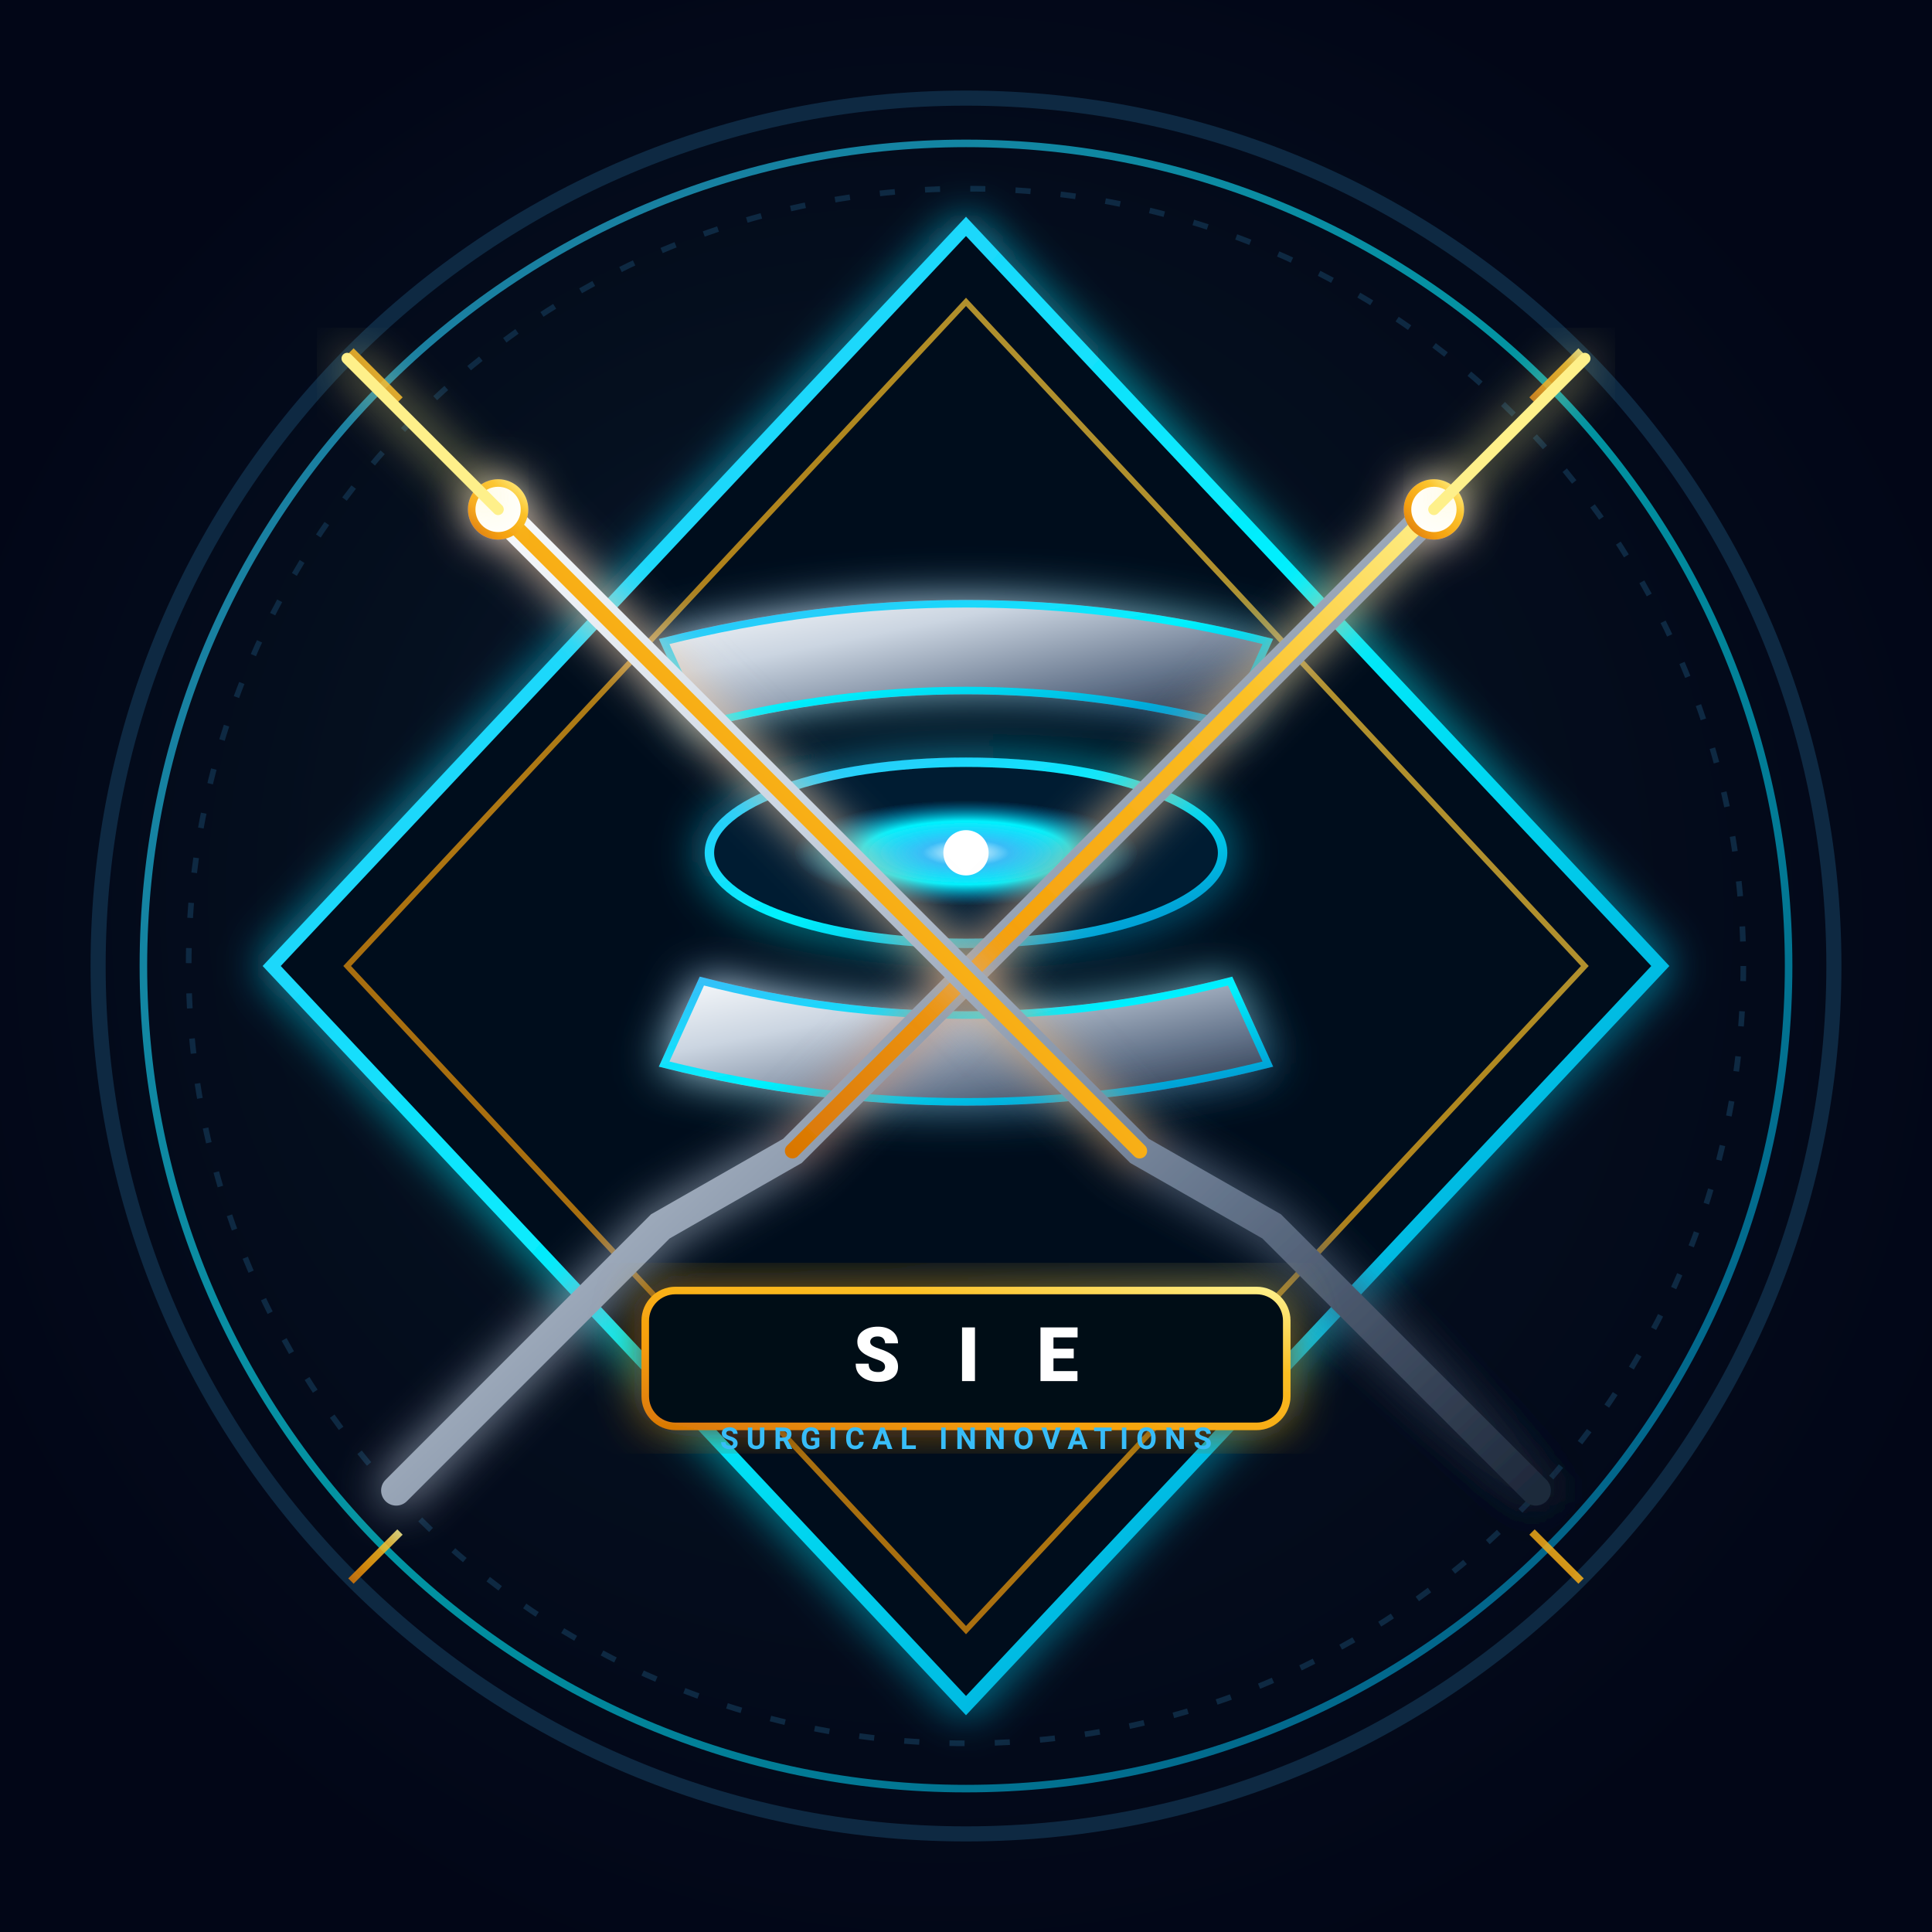
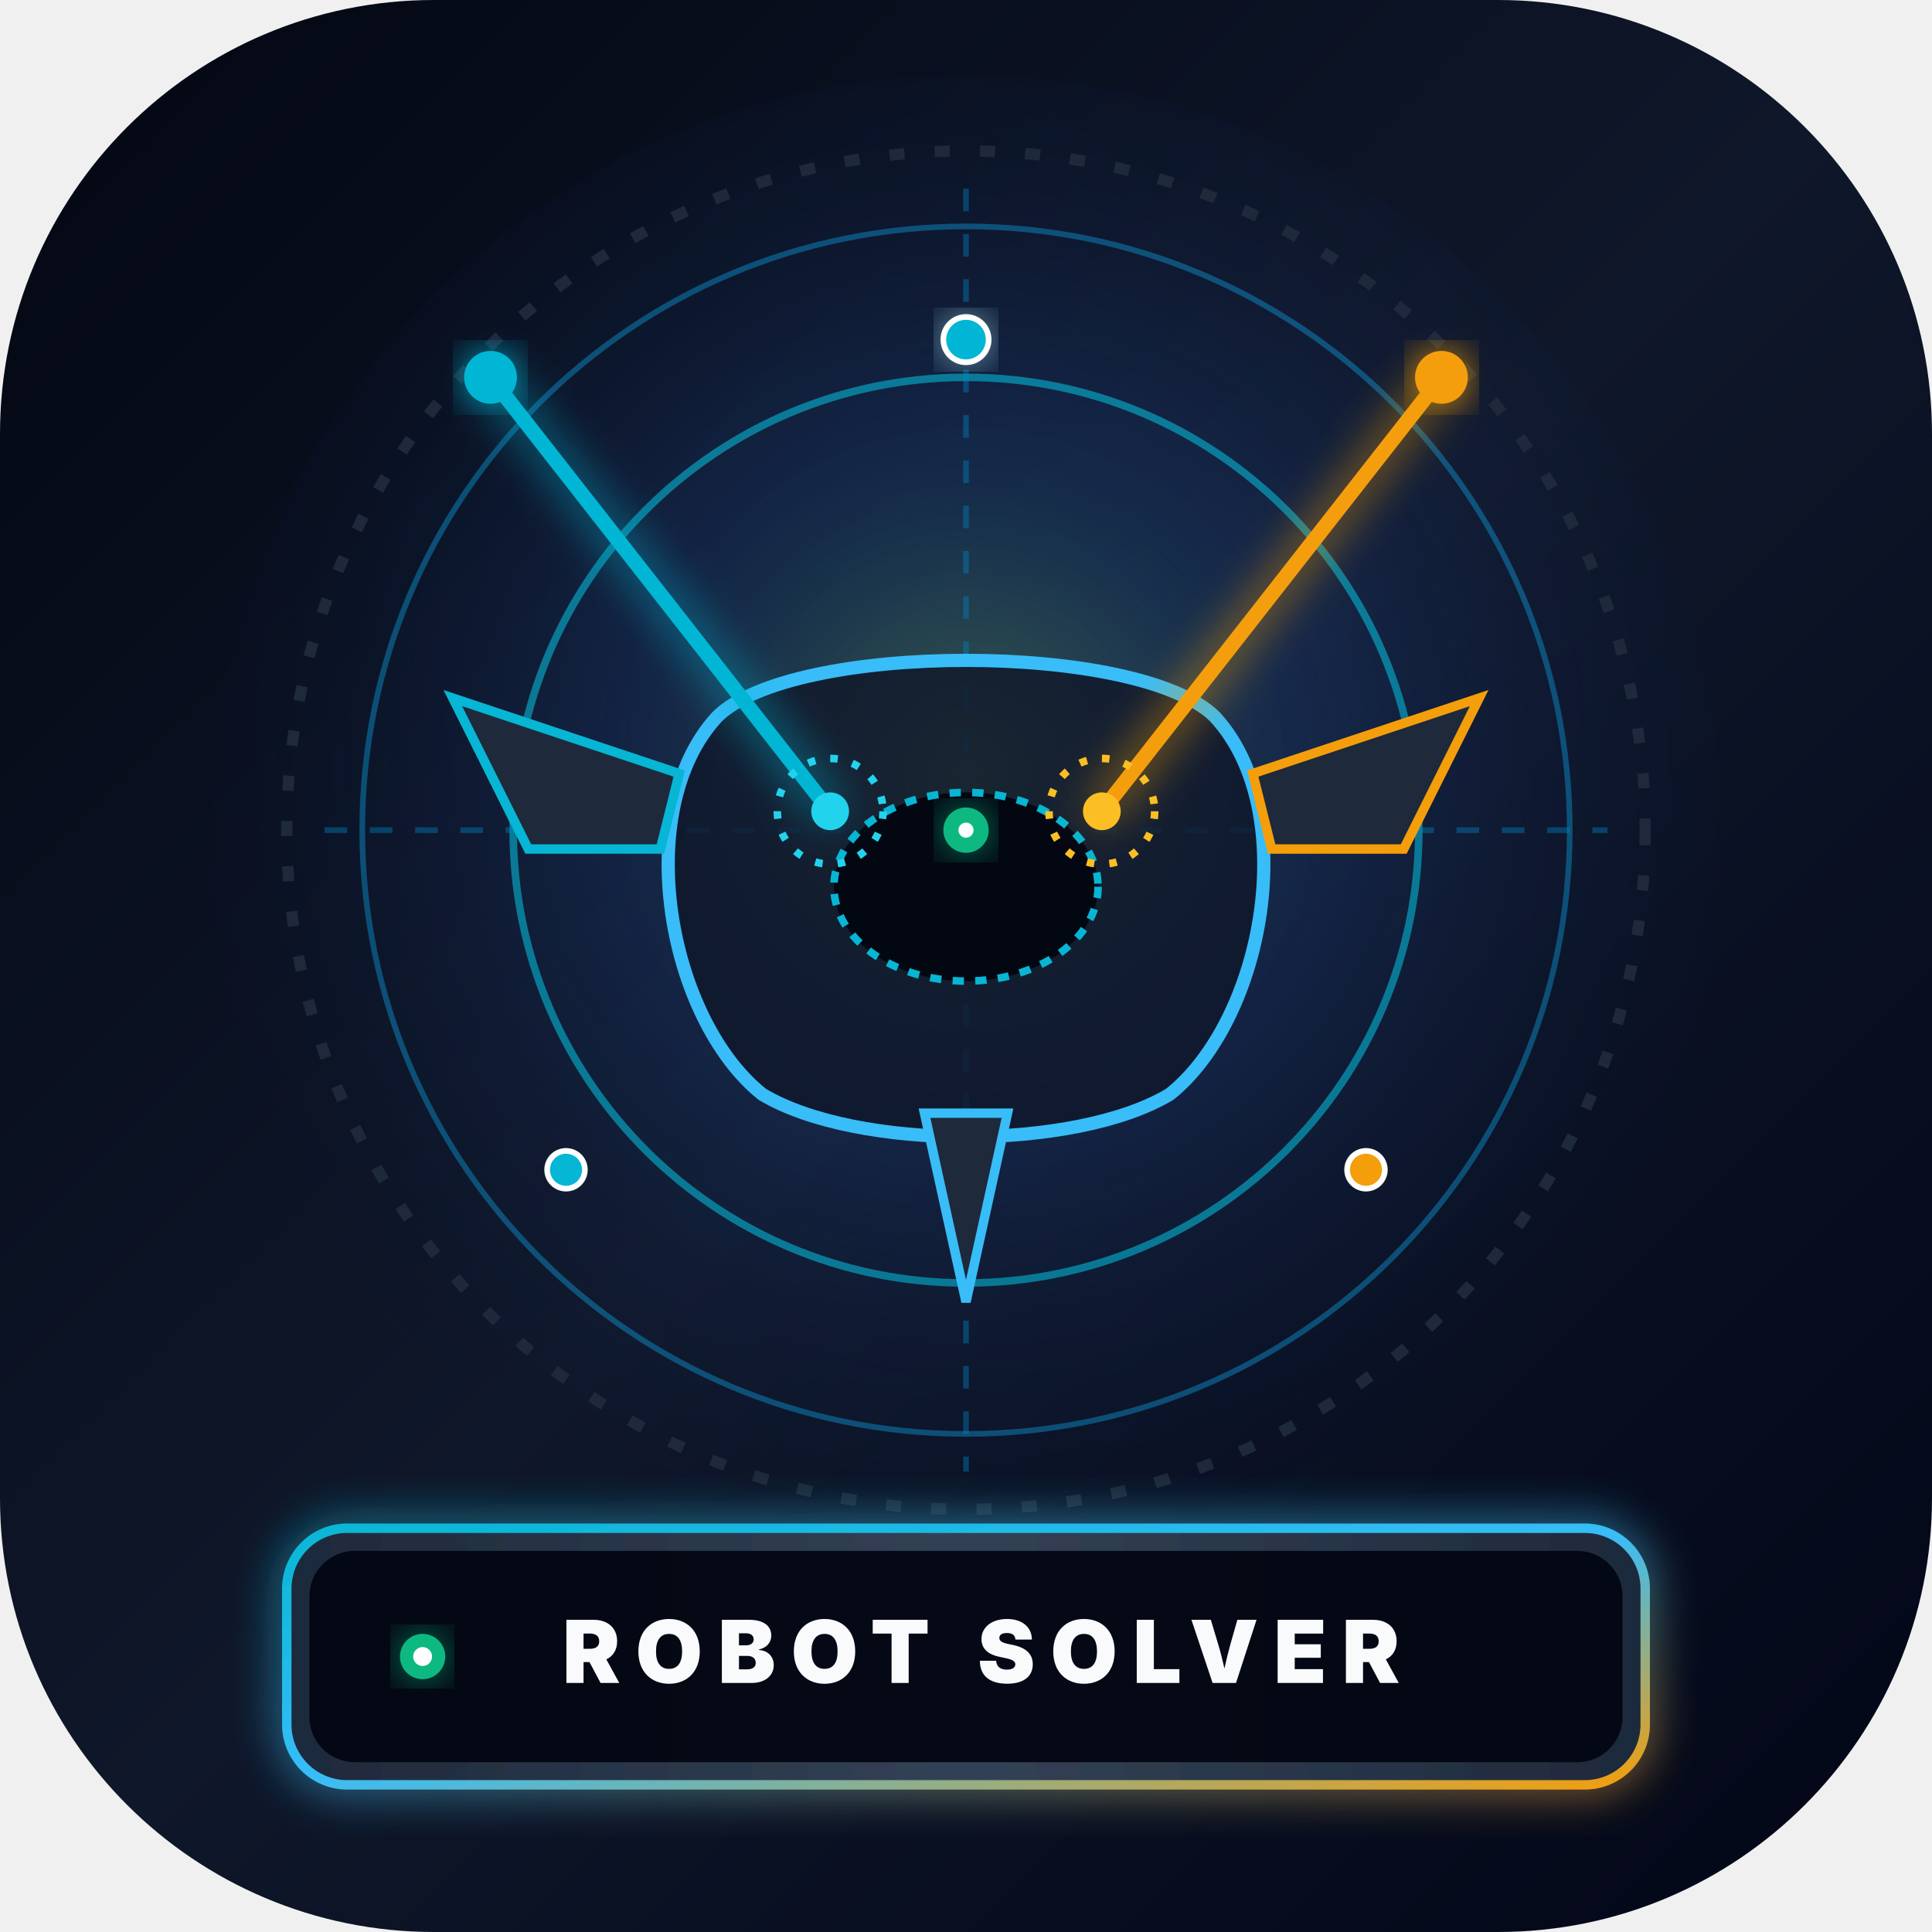
<svg xmlns="http://www.w3.org/2000/svg" viewBox="0 0 512 512" width="512" height="512">
  <defs>
-     <radialGradient id="sieBg" cx="50%" cy="50%" r="55%" fx="40%" fy="40%">
-       <stop offset="0%" stop-color="#0a192f" />
-       <stop offset="45%" stop-color="#05101f" />
+     <linearGradient id="bgGrad" x1="0%" y1="0%" x2="100%" y2="100%">
+       <stop offset="0%" stop-color="#030712" />
+       <stop offset="50%" stop-color="#0f172a" />
      <stop offset="100%" stop-color="#020617" />
+     </linearGradient>
+     <radialGradient id="opticalGlow" cx="50%" cy="45%" r="60%">
+       <stop offset="0%" stop-color="#06b6d4" stop-opacity="0.35" />
+       <stop offset="40%" stop-color="#3b82f6" stop-opacity="0.15" />
+       <stop offset="100%" stop-color="#020617" stop-opacity="0" />
    </radialGradient>
-     <linearGradient id="sieCyan" x1="0%" y1="0%" x2="100%" y2="100%">
-       <stop offset="0%" stop-color="#38bdf8" />
-       <stop offset="50%" stop-color="#00f2fe" />
-       <stop offset="100%" stop-color="#0284c7" />
+     <radialGradient id="amberGlow" cx="50%" cy="45%" r="40%">
+       <stop offset="0%" stop-color="#f59e0b" stop-opacity="0.25" />
+       <stop offset="100%" stop-color="#020617" stop-opacity="0" />
+     </radialGradient>
+     <linearGradient id="cyanAmberGrad" x1="0%" y1="0%" x2="100%" y2="100%">
+       <stop offset="0%" stop-color="#06b6d4" />
+       <stop offset="50%" stop-color="#38bdf8" />
+       <stop offset="100%" stop-color="#f59e0b" />
    </linearGradient>
-     <linearGradient id="sieGold" x1="0%" y1="100%" x2="100%" y2="0%">
-       <stop offset="0%" stop-color="#d97706" />
-       <stop offset="30%" stop-color="#f59e0b" />
-       <stop offset="70%" stop-color="#fbbf24" />
-       <stop offset="100%" stop-color="#fef08a" />
-     </linearGradient>
-     <linearGradient id="sieTitanium" x1="0%" y1="0%" x2="100%" y2="100%">
-       <stop offset="0%" stop-color="#f8fafc" />
-       <stop offset="30%" stop-color="#cbd5e1" />
-       <stop offset="70%" stop-color="#64748b" />
+     <linearGradient id="goldPlate" x1="0%" y1="0%" x2="100%" y2="0%">
+       <stop offset="0%" stop-color="#1e293b" />
+       <stop offset="50%" stop-color="#334155" />
      <stop offset="100%" stop-color="#1e293b" />
    </linearGradient>
-     <radialGradient id="corePulse" cx="50%" cy="50%" r="50%">
-       <stop offset="0%" stop-color="#ffffff" />
-       <stop offset="25%" stop-color="#38bdf8" />
-       <stop offset="60%" stop-color="#00f2fe" />
-       <stop offset="100%" stop-color="#0284c7" stop-opacity="0" />
-     </radialGradient>
-     <filter id="sieGlow" x="-20%" y="-20%" width="140%" height="140%">
+     <filter id="glow" x="-20%" y="-20%" width="140%" height="140%">
      <feGaussianBlur stdDeviation="6" result="blur" />
-       <feMerge>
-         <feMergeNode in="blur" />
-         <feMergeNode in="SourceGraphic" />
-       </feMerge>
+       <feComposite in="SourceGraphic" in2="blur" operator="over" />
    </filter>
  </defs>
-   <rect width="512" height="512" fill="url(#sieBg)" />
-   <circle cx="256" cy="256" r="230" fill="none" stroke="#0e2942" stroke-width="4" />
-   <circle cx="256" cy="256" r="218" fill="none" stroke="url(#sieCyan)" stroke-width="2" opacity="0.6" />
-   <circle cx="256" cy="256" r="206" fill="none" stroke="#0e2942" stroke-width="1.5" stroke-dasharray="4,8" />
-   <g stroke="url(#sieGold)" stroke-width="2" opacity="0.85">
-     <line x1="256" y1="26" x2="256" y2="44" />
-     <line x1="256" y1="468" x2="256" y2="486" />
-     <line x1="26" y1="256" x2="44" y2="256" />
-     <line x1="468" y1="256" x2="486" y2="256" />
-     <line x1="93" y1="93" x2="106" y2="106" />
-     <line x1="419" y1="93" x2="406" y2="106" />
-     <line x1="93" y1="419" x2="106" y2="406" />
-     <line x1="419" y1="419" x2="406" y2="406" />
-   </g>
-   <polygon points="256,60 440,256 256,452 72,256" fill="#040e1c" stroke="url(#sieCyan)" stroke-width="3.5" filter="url(#sieGlow)" />
-   <polygon points="256,80 420,256 256,432 92,256" fill="none" stroke="url(#sieGold)" stroke-width="1.5" opacity="0.7" />
-   <g filter="url(#sieGlow)">
-     <path d="M 176,170 Q 256,150 336,170 L 326,192 Q 256,174 186,192 Z" fill="url(#sieTitanium)" stroke="url(#sieCyan)" stroke-width="2" />
-     <ellipse cx="256" cy="226" rx="68" ry="24" fill="#041b30" stroke="url(#sieCyan)" stroke-width="2.5" />
-     <ellipse cx="256" cy="226" rx="46" ry="14" fill="url(#corePulse)" />
-     <circle cx="256" cy="226" r="6" fill="#ffffff" />
-     <path d="M 186,260 Q 256,278 326,260 L 336,282 Q 256,302 176,282 Z" fill="url(#sieTitanium)" stroke="url(#sieCyan)" stroke-width="2" />
-   </g>
-   <g filter="url(#sieGlow)">
-     <path d="M 105,395 L 175,325 L 210,305 L 380,135" fill="none" stroke="url(#sieTitanium)" stroke-width="8" stroke-linecap="round" />
-     <path d="M 210,305 L 380,135" fill="none" stroke="url(#sieGold)" stroke-width="4" stroke-linecap="round" />
-     <circle cx="380" cy="135" r="7" fill="#ffffff" stroke="url(#sieGold)" stroke-width="2" />
-   </g>
-   <g filter="url(#sieGlow)">
-     <path d="M 407,395 L 337,325 L 302,305 L 132,135" fill="none" stroke="url(#sieTitanium)" stroke-width="8" stroke-linecap="round" />
-     <path d="M 302,305 L 132,135" fill="none" stroke="url(#sieGold)" stroke-width="4" stroke-linecap="round" />
-     <circle cx="132" cy="135" r="7" fill="#ffffff" stroke="url(#sieGold)" stroke-width="2" />
-   </g>
-   <line x1="380" y1="135" x2="420" y2="95" stroke="#fef08a" stroke-width="3" stroke-linecap="round" filter="url(#sieGlow)" />
-   <line x1="132" y1="135" x2="92" y2="95" stroke="#fef08a" stroke-width="3" stroke-linecap="round" filter="url(#sieGlow)" />
-   <g transform="translate(256, 360)">
-     <rect x="-85" y="-18" width="170" height="36" rx="8" fill="#020817" stroke="url(#sieGold)" stroke-width="2" filter="url(#sieGlow)" />
-     <text x="0" y="6" text-anchor="middle" fill="#ffffff" font-family="-apple-system, BlinkMacSystemFont, 'SF Pro Display', 'Segoe UI', Roboto, sans-serif" font-size="20" font-weight="900" letter-spacing="5">
-       S I E
-     </text>
-     <text x="0" y="24" text-anchor="middle" fill="#38bdf8" font-family="-apple-system, BlinkMacSystemFont, 'SF Pro Display', 'Segoe UI', Roboto, sans-serif" font-size="8" font-weight="700" letter-spacing="2">
-       SURGICAL INNOVATIONS
-     </text>
-   </g>
+   <rect width="512" height="512" rx="115" fill="url(#bgGrad)" />
+   <circle cx="256" cy="220" r="200" fill="url(#opticalGlow)" />
+   <circle cx="256" cy="220" r="130" fill="url(#amberGlow)" />
+   <circle cx="256" cy="220" r="180" fill="none" stroke="#1e293b" stroke-width="3" stroke-dasharray="4 8" />
+   <circle cx="256" cy="220" r="160" fill="none" stroke="#0ea5e9" stroke-width="1.5" stroke-opacity="0.4" />
+   <circle cx="256" cy="220" r="120" fill="none" stroke="#06b6d4" stroke-width="2" stroke-opacity="0.6" />
+   <line x1="256" y1="50" x2="256" y2="390" stroke="#0284c7" stroke-width="1.5" stroke-opacity="0.4" stroke-dasharray="6 6" />
+   <line x1="86" y1="220" x2="426" y2="220" stroke="#0284c7" stroke-width="1.5" stroke-opacity="0.4" stroke-dasharray="6 6" />
+   <path d="M 190 190 C 210 170, 302 170, 322 190 C 345 215, 335 270, 310 290 C 285 305, 227 305, 202 290 C 177 270, 167 215, 190 190 Z" fill="#0f172a" stroke="#38bdf8" stroke-width="3.5" fill-opacity="0.8" />
+   <ellipse cx="256" cy="235" rx="35" ry="25" fill="#030712" stroke="#06b6d4" stroke-width="2" stroke-dasharray="3 3" />
+   <path d="M 245 295 L 256 345 L 267 295 Z" fill="#1e293b" stroke="#38bdf8" stroke-width="2.5" />
+   <path d="M 180 205 L 120 185 L 140 225 L 175 225 Z" fill="#1e293b" stroke="#06b6d4" stroke-width="2.5" />
+   <path d="M 332 205 L 392 185 L 372 225 L 337 225 Z" fill="#1e293b" stroke="#f59e0b" stroke-width="2.5" />
+   <line x1="130" y1="100" x2="220" y2="215" stroke="#06b6d4" stroke-width="4" stroke-linecap="round" filter="url(#glow)" />
+   <circle cx="130" cy="100" r="7" fill="#06b6d4" filter="url(#glow)" />
+   <circle cx="220" cy="215" r="5" fill="#22d3ee" />
+   <line x1="382" y1="100" x2="292" y2="215" stroke="#f59e0b" stroke-width="4" stroke-linecap="round" filter="url(#glow)" />
+   <circle cx="382" cy="100" r="7" fill="#f59e0b" filter="url(#glow)" />
+   <circle cx="292" cy="215" r="5" fill="#fbbf24" />
+   <circle cx="220" cy="215" r="14" fill="none" stroke="#22d3ee" stroke-width="2" stroke-dasharray="2 4" />
+   <circle cx="292" cy="215" r="14" fill="none" stroke="#fbbf24" stroke-width="2" stroke-dasharray="2 4" />
+   <circle cx="256" cy="220" r="6" fill="#10b981" filter="url(#glow)" />
+   <circle cx="256" cy="220" r="2" fill="#ffffff" />
+   <circle cx="256" cy="90" r="6" fill="#06b6d4" stroke="#ffffff" stroke-width="1.5" filter="url(#glow)" />
+   <circle cx="150" cy="310" r="5" fill="#06b6d4" stroke="#ffffff" stroke-width="1.5" />
+   <circle cx="362" cy="310" r="5" fill="#f59e0b" stroke="#ffffff" stroke-width="1.5" />
+   <rect x="76" y="405" width="360" height="68" rx="16" fill="url(#goldPlate)" stroke="url(#cyanAmberGrad)" stroke-width="2.5" filter="url(#glow)" />
+   <rect x="82" y="411" width="348" height="56" rx="12" fill="#030712" fill-opacity="0.95" />
+   <circle cx="112" cy="439" r="6" fill="#10b981" filter="url(#glow)" />
+   <circle cx="112" cy="439" r="2.5" fill="#ffffff" />
+   <text x="260" y="446" font-family="system-ui, -apple-system, 'JetBrains Mono', 'Segoe UI', monospace" font-size="23" font-weight="900" letter-spacing="4" fill="#f8fafc" text-anchor="middle">ROBOT SOLVER</text>
</svg>
